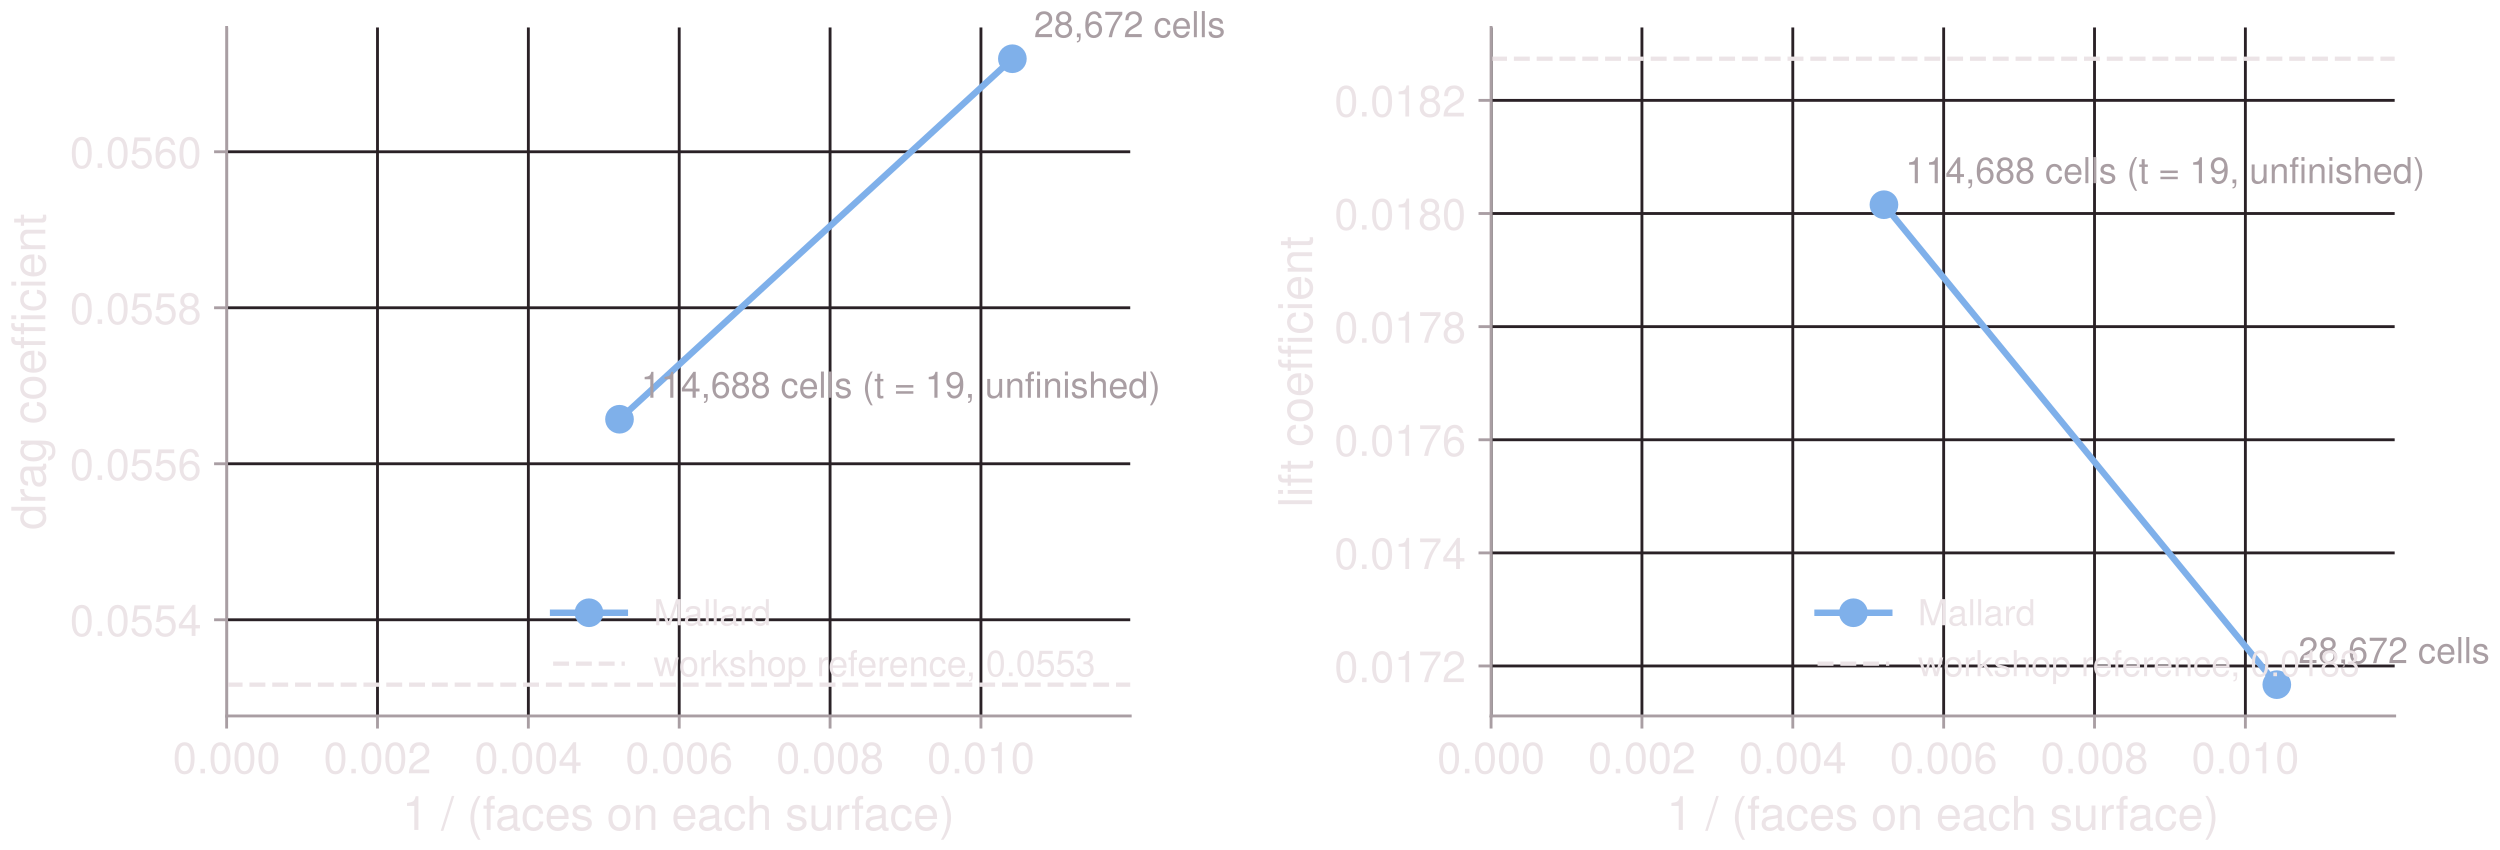
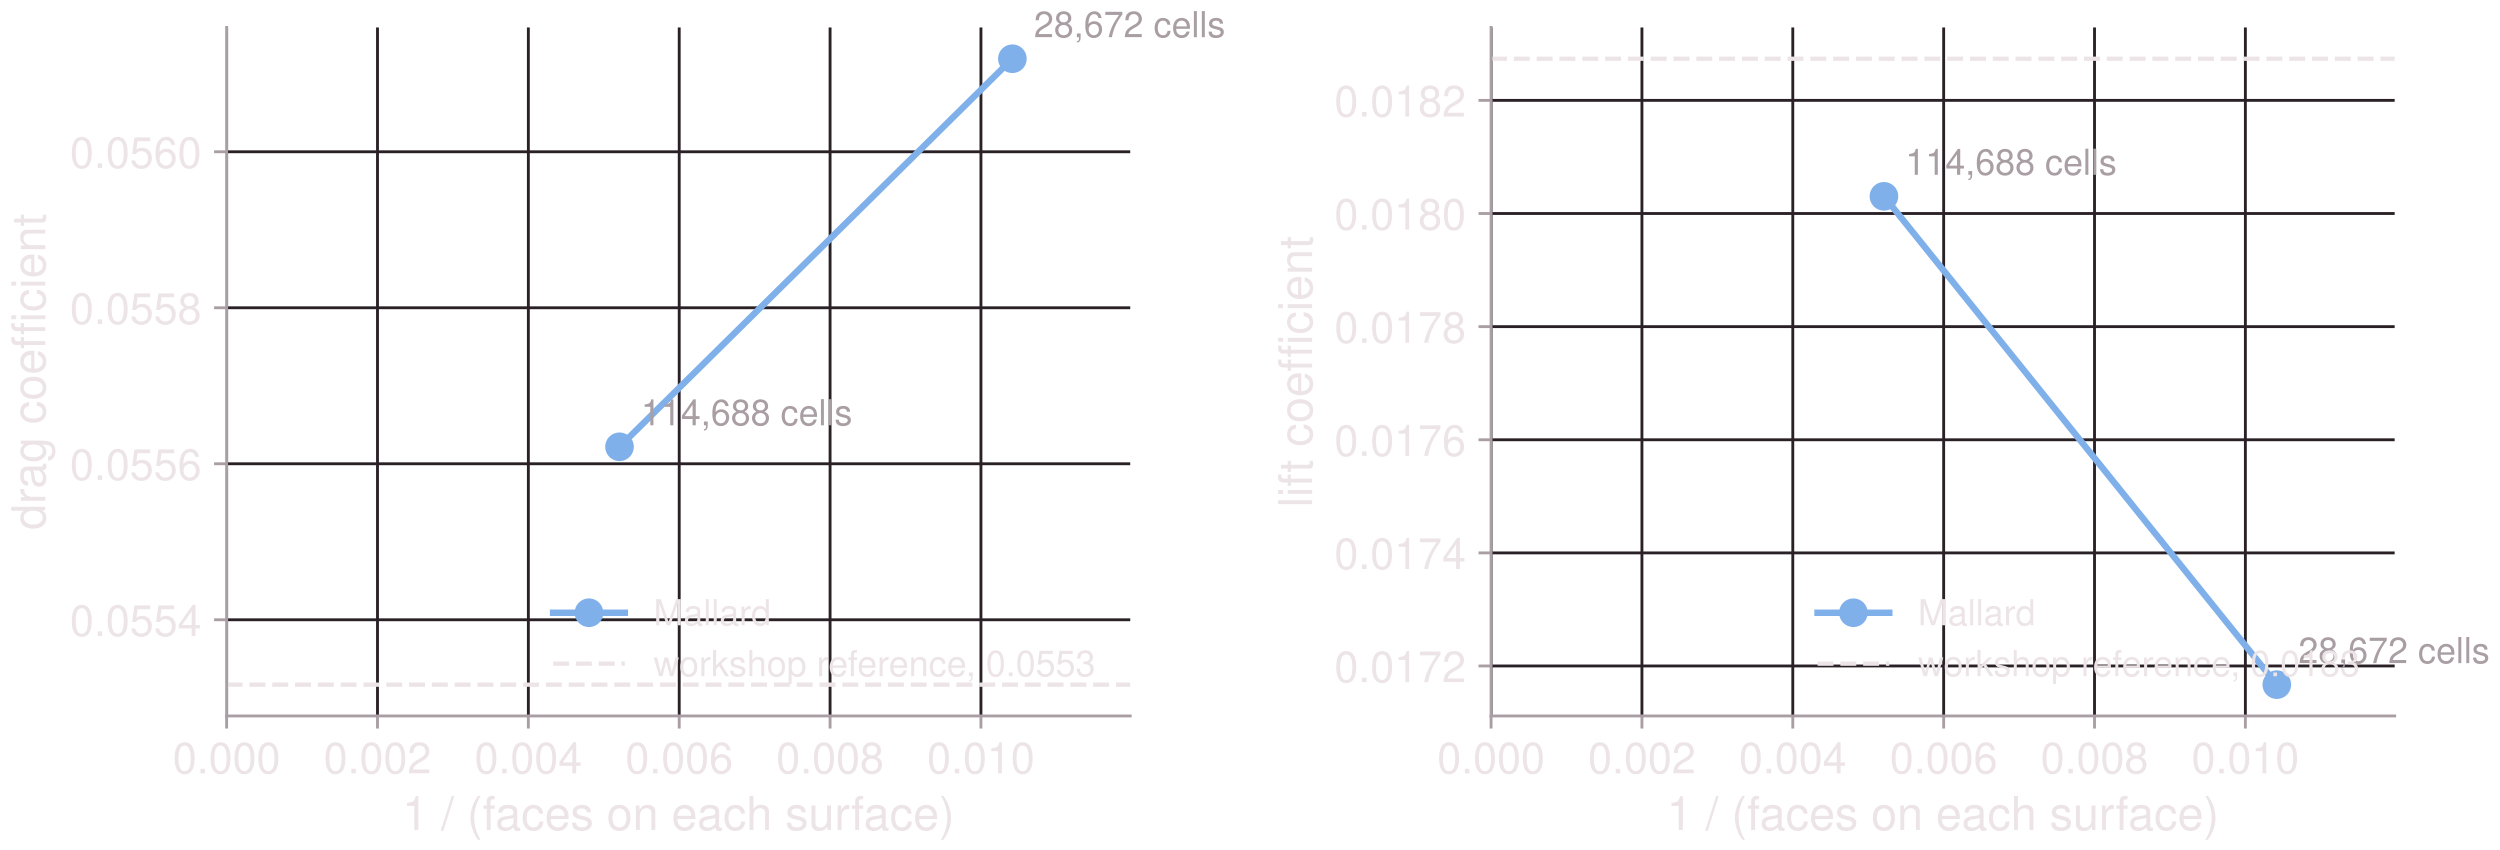
<svg xmlns="http://www.w3.org/2000/svg" xmlns:xlink="http://www.w3.org/1999/xlink" width="697.234pt" height="236.996pt" viewBox="0 0 697.234 236.996" version="1.1">
  <defs>
    <style type="text/css">*{stroke-linejoin: round; stroke-linecap: butt}</style>
  </defs>
  <g id="figure_1">
    <g id="patch_1">
      <path d="M 0 236.996  L 697.234 236.996  L 697.234 0  L 0 0  L 0 236.996  z " style="fill: none" />
    </g>
    <g id="axes_1">
      <g id="patch_2">
        <path d="M 63.206 199.675  L 315.214 199.675  L 315.214 7.652  L 63.206 7.652  L 63.206 199.675  z " style="fill: none" />
      </g>
      <g id="matplotlib.axis_1">
        <g id="xtick_1">
          <g id="line2d_1">
-             <path d="M 63.206 199.675  L 63.206 7.652  " clip-path="url(#p318d0e962f)" style="fill: none; stroke: #2a2126; stroke-width: 0.8; stroke-linecap: square" />
+             <path d="M 63.206 199.675  L 63.206 7.652  " clip-path="url(#p733fee64d0)" style="fill: none; stroke: #2a2126; stroke-width: 0.8; stroke-linecap: square" />
          </g>
          <g id="line2d_2">
            <defs>
              <path id="me1e8b48456" d="M 0 0  L 0 3.5  " style="stroke: #a99ea3; stroke-width: 0.8" />
            </defs>
            <g>
              <use xlink:href="#me1e8b48456" x="63.206" y="199.675" style="fill: #a99ea3; stroke: #a99ea3; stroke-width: 0.8" />
            </g>
          </g>
          <g id="text_1">
            <text style="font-size: 12px; font-family: 'Helvetica', 'Arial', 'DejaVu Sans'; text-anchor: middle; fill: #ece4e7" x="63.206" y="215.675" transform="rotate(-0 63.20562 215.6746)">0.000</text>
          </g>
        </g>
        <g id="xtick_2">
          <g id="line2d_3">
-             <path d="M 105.28 199.675  L 105.28 7.652  " clip-path="url(#p318d0e962f)" style="fill: none; stroke: #2a2126; stroke-width: 0.8; stroke-linecap: square" />
+             <path d="M 105.28 199.675  L 105.28 7.652  " clip-path="url(#p733fee64d0)" style="fill: none; stroke: #2a2126; stroke-width: 0.8; stroke-linecap: square" />
          </g>
          <g id="line2d_4">
            <g>
              <use xlink:href="#me1e8b48456" x="105.28" y="199.675" style="fill: #a99ea3; stroke: #a99ea3; stroke-width: 0.8" />
            </g>
          </g>
          <g id="text_2">
            <text style="font-size: 12px; font-family: 'Helvetica', 'Arial', 'DejaVu Sans'; text-anchor: middle; fill: #ece4e7" x="105.28" y="215.675" transform="rotate(-0 105.2801 215.6746)">0.002</text>
          </g>
        </g>
        <g id="xtick_3">
          <g id="line2d_5">
-             <path d="M 147.355 199.675  L 147.355 7.652  " clip-path="url(#p318d0e962f)" style="fill: none; stroke: #2a2126; stroke-width: 0.8; stroke-linecap: square" />
+             <path d="M 147.355 199.675  L 147.355 7.652  " clip-path="url(#p733fee64d0)" style="fill: none; stroke: #2a2126; stroke-width: 0.8; stroke-linecap: square" />
          </g>
          <g id="line2d_6">
            <g>
              <use xlink:href="#me1e8b48456" x="147.355" y="199.675" style="fill: #a99ea3; stroke: #a99ea3; stroke-width: 0.8" />
            </g>
          </g>
          <g id="text_3">
            <text style="font-size: 12px; font-family: 'Helvetica', 'Arial', 'DejaVu Sans'; text-anchor: middle; fill: #ece4e7" x="147.355" y="215.675" transform="rotate(-0 147.3546 215.6746)">0.004</text>
          </g>
        </g>
        <g id="xtick_4">
          <g id="line2d_7">
-             <path d="M 189.429 199.675  L 189.429 7.652  " clip-path="url(#p318d0e962f)" style="fill: none; stroke: #2a2126; stroke-width: 0.8; stroke-linecap: square" />
+             <path d="M 189.429 199.675  L 189.429 7.652  " clip-path="url(#p733fee64d0)" style="fill: none; stroke: #2a2126; stroke-width: 0.8; stroke-linecap: square" />
          </g>
          <g id="line2d_8">
            <g>
              <use xlink:href="#me1e8b48456" x="189.429" y="199.675" style="fill: #a99ea3; stroke: #a99ea3; stroke-width: 0.8" />
            </g>
          </g>
          <g id="text_4">
            <text style="font-size: 12px; font-family: 'Helvetica', 'Arial', 'DejaVu Sans'; text-anchor: middle; fill: #ece4e7" x="189.429" y="215.675" transform="rotate(-0 189.429 215.6746)">0.006</text>
          </g>
        </g>
        <g id="xtick_5">
          <g id="line2d_9">
-             <path d="M 231.503 199.675  L 231.503 7.652  " clip-path="url(#p318d0e962f)" style="fill: none; stroke: #2a2126; stroke-width: 0.8; stroke-linecap: square" />
+             <path d="M 231.503 199.675  L 231.503 7.652  " clip-path="url(#p733fee64d0)" style="fill: none; stroke: #2a2126; stroke-width: 0.8; stroke-linecap: square" />
          </g>
          <g id="line2d_10">
            <g>
              <use xlink:href="#me1e8b48456" x="231.503" y="199.675" style="fill: #a99ea3; stroke: #a99ea3; stroke-width: 0.8" />
            </g>
          </g>
          <g id="text_5">
            <text style="font-size: 12px; font-family: 'Helvetica', 'Arial', 'DejaVu Sans'; text-anchor: middle; fill: #ece4e7" x="231.503" y="215.675" transform="rotate(-0 231.5035 215.6746)">0.008</text>
          </g>
        </g>
        <g id="xtick_6">
          <g id="line2d_11">
-             <path d="M 273.578 199.675  L 273.578 7.652  " clip-path="url(#p318d0e962f)" style="fill: none; stroke: #2a2126; stroke-width: 0.8; stroke-linecap: square" />
+             <path d="M 273.578 199.675  L 273.578 7.652  " clip-path="url(#p733fee64d0)" style="fill: none; stroke: #2a2126; stroke-width: 0.8; stroke-linecap: square" />
          </g>
          <g id="line2d_12">
            <g>
              <use xlink:href="#me1e8b48456" x="273.578" y="199.675" style="fill: #a99ea3; stroke: #a99ea3; stroke-width: 0.8" />
            </g>
          </g>
          <g id="text_6">
            <text style="font-size: 12px; font-family: 'Helvetica', 'Arial', 'DejaVu Sans'; text-anchor: middle; fill: #ece4e7" x="273.578" y="215.675" transform="rotate(-0 273.5779 215.6746)">0.010</text>
          </g>
        </g>
        <g id="text_7">
          <text style="font-size: 13px; font-family: 'Helvetica', 'Arial', 'DejaVu Sans'; text-anchor: middle; fill: #ece4e7" x="189.21" y="231.464" transform="rotate(-0 189.2099 231.4637)">1 / (faces on each surface)</text>
        </g>
      </g>
      <g id="matplotlib.axis_2">
        <g id="ytick_1">
          <g id="line2d_13">
-             <path d="M 63.206 172.848  L 315.214 172.848  " clip-path="url(#p318d0e962f)" style="fill: none; stroke: #2a2126; stroke-width: 0.8; stroke-linecap: square" />
+             <path d="M 63.206 172.848  L 315.214 172.848  " clip-path="url(#p733fee64d0)" style="fill: none; stroke: #2a2126; stroke-width: 0.8; stroke-linecap: square" />
          </g>
          <g id="line2d_14">
            <defs>
              <path id="m45a4b21da7" d="M 0 0  L -3.5 0  " style="stroke: #a99ea3; stroke-width: 0.8" />
            </defs>
            <g>
              <use xlink:href="#m45a4b21da7" x="63.206" y="172.848" style="fill: #a99ea3; stroke: #a99ea3; stroke-width: 0.8" />
            </g>
          </g>
          <g id="text_8">
            <text style="font-size: 12px; font-family: 'Helvetica', 'Arial', 'DejaVu Sans'; text-anchor: end; fill: #ece4e7" x="56.206" y="177.348" transform="rotate(-0 56.20562 177.3485)">0.0554</text>
          </g>
        </g>
        <g id="ytick_2">
          <g id="line2d_15">
-             <path d="M 63.206 129.343  L 315.214 129.343  " clip-path="url(#p318d0e962f)" style="fill: none; stroke: #2a2126; stroke-width: 0.8; stroke-linecap: square" />
+             <path d="M 63.206 129.343  L 315.214 129.343  " clip-path="url(#p733fee64d0)" style="fill: none; stroke: #2a2126; stroke-width: 0.8; stroke-linecap: square" />
          </g>
          <g id="line2d_16">
            <g>
              <use xlink:href="#m45a4b21da7" x="63.206" y="129.343" style="fill: #a99ea3; stroke: #a99ea3; stroke-width: 0.8" />
            </g>
          </g>
          <g id="text_9">
            <text style="font-size: 12px; font-family: 'Helvetica', 'Arial', 'DejaVu Sans'; text-anchor: end; fill: #ece4e7" x="56.206" y="133.843" transform="rotate(-0 56.20562 133.843)">0.0556</text>
          </g>
        </g>
        <g id="ytick_3">
          <g id="line2d_17">
-             <path d="M 63.206 85.837  L 315.214 85.837  " clip-path="url(#p318d0e962f)" style="fill: none; stroke: #2a2126; stroke-width: 0.8; stroke-linecap: square" />
+             <path d="M 63.206 85.837  L 315.214 85.837  " clip-path="url(#p733fee64d0)" style="fill: none; stroke: #2a2126; stroke-width: 0.8; stroke-linecap: square" />
          </g>
          <g id="line2d_18">
            <g>
              <use xlink:href="#m45a4b21da7" x="63.206" y="85.837" style="fill: #a99ea3; stroke: #a99ea3; stroke-width: 0.8" />
            </g>
          </g>
          <g id="text_10">
            <text style="font-size: 12px; font-family: 'Helvetica', 'Arial', 'DejaVu Sans'; text-anchor: end; fill: #ece4e7" x="56.206" y="90.337" transform="rotate(-0 56.20562 90.33747)">0.0558</text>
          </g>
        </g>
        <g id="ytick_4">
          <g id="line2d_19">
-             <path d="M 63.206 42.332  L 315.214 42.332  " clip-path="url(#p318d0e962f)" style="fill: none; stroke: #2a2126; stroke-width: 0.8; stroke-linecap: square" />
+             <path d="M 63.206 42.332  L 315.214 42.332  " clip-path="url(#p733fee64d0)" style="fill: none; stroke: #2a2126; stroke-width: 0.8; stroke-linecap: square" />
          </g>
          <g id="line2d_20">
            <g>
              <use xlink:href="#m45a4b21da7" x="63.206" y="42.332" style="fill: #a99ea3; stroke: #a99ea3; stroke-width: 0.8" />
            </g>
          </g>
          <g id="text_11">
            <text style="font-size: 12px; font-family: 'Helvetica', 'Arial', 'DejaVu Sans'; text-anchor: end; fill: #ece4e7" x="56.206" y="46.832" transform="rotate(-0 56.20562 46.83197)">0.0560</text>
          </g>
        </g>
        <g id="text_12">
          <text style="font-size: 13px; font-family: 'Helvetica', 'Arial', 'DejaVu Sans'; text-anchor: middle; fill: #ece4e7" x="12.63" y="103.663" transform="rotate(-90 12.63 103.6632)">drag coefficient</text>
        </g>
      </g>
      <g id="line2d_21">
-         <path d="M 282.343 16.38  L 172.775 116.923  " clip-path="url(#p318d0e962f)" style="fill: none; stroke: #7fb0ea; stroke-width: 1.8; stroke-linecap: square" />
+         <path d="M 282.343 16.38  L 172.775 124.607  " clip-path="url(#p733fee64d0)" style="fill: none; stroke: #7fb0ea; stroke-width: 1.8; stroke-linecap: square" />
        <defs>
          <path id="m67bd44d730" d="M 0 3.5  C 0.928 3.5 1.819 3.131 2.475 2.475  C 3.131 1.819 3.5 0.928 3.5 0  C 3.5 -0.928 3.131 -1.819 2.475 -2.475  C 1.819 -3.131 0.928 -3.5 0 -3.5  C -0.928 -3.5 -1.819 -3.131 -2.475 -2.475  C -3.131 -1.819 -3.5 -0.928 -3.5 0  C -3.5 0.928 -3.131 1.819 -2.475 2.475  C -1.819 3.131 -0.928 3.5 0 3.5  z " style="stroke: #7fb0ea" />
        </defs>
-         <g clip-path="url(#p318d0e962f)">
+         <g clip-path="url(#p733fee64d0)">
          <use xlink:href="#m67bd44d730" x="282.343" y="16.38" style="fill: #7fb0ea; stroke: #7fb0ea" />
-           <use xlink:href="#m67bd44d730" x="172.775" y="116.923" style="fill: #7fb0ea; stroke: #7fb0ea" />
+           <use xlink:href="#m67bd44d730" x="172.775" y="124.607" style="fill: #7fb0ea; stroke: #7fb0ea" />
        </g>
      </g>
      <g id="line2d_22">
-         <path d="M 63.206 190.946  L 315.214 190.946  " clip-path="url(#p318d0e962f)" style="fill: none; stroke-dasharray: 4.44,1.92; stroke-dashoffset: 0; stroke: #ece4e7; stroke-width: 1.2" />
+         <path d="M 63.206 190.946  L 315.214 190.946  " clip-path="url(#p733fee64d0)" style="fill: none; stroke-dasharray: 4.44,1.92; stroke-dashoffset: 0; stroke: #ece4e7; stroke-width: 1.2" />
      </g>
      <g id="patch_3">
        <path d="M 63.206 199.675  L 63.206 7.652  " style="fill: none; stroke: #a99ea3; stroke-width: 0.8; stroke-linejoin: miter; stroke-linecap: square" />
      </g>
      <g id="patch_4">
        <path d="M 63.206 199.675  L 315.214 199.675  " style="fill: none; stroke: #a99ea3; stroke-width: 0.8; stroke-linejoin: miter; stroke-linecap: square" />
      </g>
      <g id="text_13">
        <text style="font-size: 10px; font-family: 'Helvetica', 'Arial', 'DejaVu Sans'; text-anchor: start; fill: #a99ea3" x="288.343" y="10.38" transform="rotate(-0 288.3435 10.38)">28,672 cells</text>
      </g>
      <g id="text_14">
-         <text style="font-size: 10px; font-family: 'Helvetica', 'Arial', 'DejaVu Sans'; text-anchor: start; fill: #a99ea3" x="178.775" y="110.923" transform="rotate(-0 178.7745 110.9234)">114,688 cells (t = 19, unfinished)</text>
+         <text style="font-size: 10px; font-family: 'Helvetica', 'Arial', 'DejaVu Sans'; text-anchor: start; fill: #a99ea3" x="178.775" y="118.607" transform="rotate(-0 178.7745 118.6066)">114,688 cells</text>
      </g>
      <g id="legend_1">
        <g id="line2d_23">
          <path d="M 154.259 170.891  L 164.259 170.891  L 174.259 170.891  " style="fill: none; stroke: #7fb0ea; stroke-width: 1.8; stroke-linecap: square" />
          <g>
            <use xlink:href="#m67bd44d730" x="164.259" y="170.891" style="fill: #7fb0ea; stroke: #7fb0ea" />
          </g>
        </g>
        <g id="text_15">
          <text style="font-size: 10px; font-family: 'Helvetica', 'Arial', 'DejaVu Sans'; text-anchor: start; fill: #ece4e7" x="182.259" y="174.391" transform="rotate(-0 182.2594 174.391)">Mallard</text>
        </g>
        <g id="line2d_24">
          <path d="M 154.259 185.09  L 164.259 185.09  L 174.259 185.09  " style="fill: none; stroke-dasharray: 4.44,1.92; stroke-dashoffset: 0; stroke: #ece4e7; stroke-width: 1.2" />
        </g>
        <g id="text_16">
          <text style="font-size: 10px; font-family: 'Helvetica', 'Arial', 'DejaVu Sans'; text-anchor: start; fill: #ece4e7" x="182.259" y="188.59" transform="rotate(-0 182.2594 188.5902)">workshop reference, 0.0553</text>
        </g>
      </g>
    </g>
    <g id="axes_2">
      <g id="patch_5">
        <path d="M 415.85 199.675  L 667.859 199.675  L 667.859 7.652  L 415.85 7.652  L 415.85 199.675  z " style="fill: none" />
      </g>
      <g id="matplotlib.axis_3">
        <g id="xtick_7">
          <g id="line2d_25">
-             <path d="M 415.85 199.675  L 415.85 7.652  " clip-path="url(#p058740e785)" style="fill: none; stroke: #2a2126; stroke-width: 0.8; stroke-linecap: square" />
+             <path d="M 415.85 199.675  L 415.85 7.652  " clip-path="url(#p75365f5830)" style="fill: none; stroke: #2a2126; stroke-width: 0.8; stroke-linecap: square" />
          </g>
          <g id="line2d_26">
            <g>
              <use xlink:href="#me1e8b48456" x="415.85" y="199.675" style="fill: #a99ea3; stroke: #a99ea3; stroke-width: 0.8" />
            </g>
          </g>
          <g id="text_17">
            <text style="font-size: 12px; font-family: 'Helvetica', 'Arial', 'DejaVu Sans'; text-anchor: middle; fill: #ece4e7" x="415.85" y="215.675" transform="rotate(-0 415.8501 215.6746)">0.000</text>
          </g>
        </g>
        <g id="xtick_8">
          <g id="line2d_27">
-             <path d="M 457.925 199.675  L 457.925 7.652  " clip-path="url(#p058740e785)" style="fill: none; stroke: #2a2126; stroke-width: 0.8; stroke-linecap: square" />
+             <path d="M 457.925 199.675  L 457.925 7.652  " clip-path="url(#p75365f5830)" style="fill: none; stroke: #2a2126; stroke-width: 0.8; stroke-linecap: square" />
          </g>
          <g id="line2d_28">
            <g>
              <use xlink:href="#me1e8b48456" x="457.925" y="199.675" style="fill: #a99ea3; stroke: #a99ea3; stroke-width: 0.8" />
            </g>
          </g>
          <g id="text_18">
            <text style="font-size: 12px; font-family: 'Helvetica', 'Arial', 'DejaVu Sans'; text-anchor: middle; fill: #ece4e7" x="457.925" y="215.675" transform="rotate(-0 457.9246 215.6746)">0.002</text>
          </g>
        </g>
        <g id="xtick_9">
          <g id="line2d_29">
-             <path d="M 499.999 199.675  L 499.999 7.652  " clip-path="url(#p058740e785)" style="fill: none; stroke: #2a2126; stroke-width: 0.8; stroke-linecap: square" />
+             <path d="M 499.999 199.675  L 499.999 7.652  " clip-path="url(#p75365f5830)" style="fill: none; stroke: #2a2126; stroke-width: 0.8; stroke-linecap: square" />
          </g>
          <g id="line2d_30">
            <g>
              <use xlink:href="#me1e8b48456" x="499.999" y="199.675" style="fill: #a99ea3; stroke: #a99ea3; stroke-width: 0.8" />
            </g>
          </g>
          <g id="text_19">
            <text style="font-size: 12px; font-family: 'Helvetica', 'Arial', 'DejaVu Sans'; text-anchor: middle; fill: #ece4e7" x="499.999" y="215.675" transform="rotate(-0 499.999 215.6746)">0.004</text>
          </g>
        </g>
        <g id="xtick_10">
          <g id="line2d_31">
-             <path d="M 542.074 199.675  L 542.074 7.652  " clip-path="url(#p058740e785)" style="fill: none; stroke: #2a2126; stroke-width: 0.8; stroke-linecap: square" />
+             <path d="M 542.074 199.675  L 542.074 7.652  " clip-path="url(#p75365f5830)" style="fill: none; stroke: #2a2126; stroke-width: 0.8; stroke-linecap: square" />
          </g>
          <g id="line2d_32">
            <g>
              <use xlink:href="#me1e8b48456" x="542.074" y="199.675" style="fill: #a99ea3; stroke: #a99ea3; stroke-width: 0.8" />
            </g>
          </g>
          <g id="text_20">
            <text style="font-size: 12px; font-family: 'Helvetica', 'Arial', 'DejaVu Sans'; text-anchor: middle; fill: #ece4e7" x="542.074" y="215.675" transform="rotate(-0 542.0735 215.6746)">0.006</text>
          </g>
        </g>
        <g id="xtick_11">
          <g id="line2d_33">
-             <path d="M 584.148 199.675  L 584.148 7.652  " clip-path="url(#p058740e785)" style="fill: none; stroke: #2a2126; stroke-width: 0.8; stroke-linecap: square" />
+             <path d="M 584.148 199.675  L 584.148 7.652  " clip-path="url(#p75365f5830)" style="fill: none; stroke: #2a2126; stroke-width: 0.8; stroke-linecap: square" />
          </g>
          <g id="line2d_34">
            <g>
              <use xlink:href="#me1e8b48456" x="584.148" y="199.675" style="fill: #a99ea3; stroke: #a99ea3; stroke-width: 0.8" />
            </g>
          </g>
          <g id="text_21">
            <text style="font-size: 12px; font-family: 'Helvetica', 'Arial', 'DejaVu Sans'; text-anchor: middle; fill: #ece4e7" x="584.148" y="215.675" transform="rotate(-0 584.148 215.6746)">0.008</text>
          </g>
        </g>
        <g id="xtick_12">
          <g id="line2d_35">
-             <path d="M 626.222 199.675  L 626.222 7.652  " clip-path="url(#p058740e785)" style="fill: none; stroke: #2a2126; stroke-width: 0.8; stroke-linecap: square" />
+             <path d="M 626.222 199.675  L 626.222 7.652  " clip-path="url(#p75365f5830)" style="fill: none; stroke: #2a2126; stroke-width: 0.8; stroke-linecap: square" />
          </g>
          <g id="line2d_36">
            <g>
              <use xlink:href="#me1e8b48456" x="626.222" y="199.675" style="fill: #a99ea3; stroke: #a99ea3; stroke-width: 0.8" />
            </g>
          </g>
          <g id="text_22">
            <text style="font-size: 12px; font-family: 'Helvetica', 'Arial', 'DejaVu Sans'; text-anchor: middle; fill: #ece4e7" x="626.222" y="215.675" transform="rotate(-0 626.2224 215.6746)">0.010</text>
          </g>
        </g>
        <g id="text_23">
          <text style="font-size: 13px; font-family: 'Helvetica', 'Arial', 'DejaVu Sans'; text-anchor: middle; fill: #ece4e7" x="541.854" y="231.464" transform="rotate(-0 541.8544 231.4637)">1 / (faces on each surface)</text>
        </g>
      </g>
      <g id="matplotlib.axis_4">
        <g id="ytick_5">
          <g id="line2d_37">
-             <path d="M 415.85 185.74  L 667.859 185.74  " clip-path="url(#p058740e785)" style="fill: none; stroke: #2a2126; stroke-width: 0.8; stroke-linecap: square" />
+             <path d="M 415.85 185.74  L 667.859 185.74  " clip-path="url(#p75365f5830)" style="fill: none; stroke: #2a2126; stroke-width: 0.8; stroke-linecap: square" />
          </g>
          <g id="line2d_38">
            <g>
              <use xlink:href="#m45a4b21da7" x="415.85" y="185.74" style="fill: #a99ea3; stroke: #a99ea3; stroke-width: 0.8" />
            </g>
          </g>
          <g id="text_24">
            <text style="font-size: 12px; font-family: 'Helvetica', 'Arial', 'DejaVu Sans'; text-anchor: end; fill: #ece4e7" x="408.85" y="190.24" transform="rotate(-0 408.8501 190.2402)">0.0172</text>
          </g>
        </g>
        <g id="ytick_6">
          <g id="line2d_39">
-             <path d="M 415.85 154.191  L 667.859 154.191  " clip-path="url(#p058740e785)" style="fill: none; stroke: #2a2126; stroke-width: 0.8; stroke-linecap: square" />
+             <path d="M 415.85 154.191  L 667.859 154.191  " clip-path="url(#p75365f5830)" style="fill: none; stroke: #2a2126; stroke-width: 0.8; stroke-linecap: square" />
          </g>
          <g id="line2d_40">
            <g>
              <use xlink:href="#m45a4b21da7" x="415.85" y="154.191" style="fill: #a99ea3; stroke: #a99ea3; stroke-width: 0.8" />
            </g>
          </g>
          <g id="text_25">
            <text style="font-size: 12px; font-family: 'Helvetica', 'Arial', 'DejaVu Sans'; text-anchor: end; fill: #ece4e7" x="408.85" y="158.691" transform="rotate(-0 408.8501 158.6907)">0.0174</text>
          </g>
        </g>
        <g id="ytick_7">
          <g id="line2d_41">
-             <path d="M 415.85 122.641  L 667.859 122.641  " clip-path="url(#p058740e785)" style="fill: none; stroke: #2a2126; stroke-width: 0.8; stroke-linecap: square" />
+             <path d="M 415.85 122.641  L 667.859 122.641  " clip-path="url(#p75365f5830)" style="fill: none; stroke: #2a2126; stroke-width: 0.8; stroke-linecap: square" />
          </g>
          <g id="line2d_42">
            <g>
              <use xlink:href="#m45a4b21da7" x="415.85" y="122.641" style="fill: #a99ea3; stroke: #a99ea3; stroke-width: 0.8" />
            </g>
          </g>
          <g id="text_26">
            <text style="font-size: 12px; font-family: 'Helvetica', 'Arial', 'DejaVu Sans'; text-anchor: end; fill: #ece4e7" x="408.85" y="127.141" transform="rotate(-0 408.8501 127.1412)">0.0176</text>
          </g>
        </g>
        <g id="ytick_8">
          <g id="line2d_43">
-             <path d="M 415.85 91.092  L 667.859 91.092  " clip-path="url(#p058740e785)" style="fill: none; stroke: #2a2126; stroke-width: 0.8; stroke-linecap: square" />
+             <path d="M 415.85 91.092  L 667.859 91.092  " clip-path="url(#p75365f5830)" style="fill: none; stroke: #2a2126; stroke-width: 0.8; stroke-linecap: square" />
          </g>
          <g id="line2d_44">
            <g>
              <use xlink:href="#m45a4b21da7" x="415.85" y="91.092" style="fill: #a99ea3; stroke: #a99ea3; stroke-width: 0.8" />
            </g>
          </g>
          <g id="text_27">
            <text style="font-size: 12px; font-family: 'Helvetica', 'Arial', 'DejaVu Sans'; text-anchor: end; fill: #ece4e7" x="408.85" y="95.592" transform="rotate(-0 408.8501 95.59164)">0.0178</text>
          </g>
        </g>
        <g id="ytick_9">
          <g id="line2d_45">
-             <path d="M 415.85 59.542  L 667.859 59.542  " clip-path="url(#p058740e785)" style="fill: none; stroke: #2a2126; stroke-width: 0.8; stroke-linecap: square" />
+             <path d="M 415.85 59.542  L 667.859 59.542  " clip-path="url(#p75365f5830)" style="fill: none; stroke: #2a2126; stroke-width: 0.8; stroke-linecap: square" />
          </g>
          <g id="line2d_46">
            <g>
              <use xlink:href="#m45a4b21da7" x="415.85" y="59.542" style="fill: #a99ea3; stroke: #a99ea3; stroke-width: 0.8" />
            </g>
          </g>
          <g id="text_28">
            <text style="font-size: 12px; font-family: 'Helvetica', 'Arial', 'DejaVu Sans'; text-anchor: end; fill: #ece4e7" x="408.85" y="64.042" transform="rotate(-0 408.8501 64.04211)">0.0180</text>
          </g>
        </g>
        <g id="ytick_10">
          <g id="line2d_47">
-             <path d="M 415.85 27.993  L 667.859 27.993  " clip-path="url(#p058740e785)" style="fill: none; stroke: #2a2126; stroke-width: 0.8; stroke-linecap: square" />
+             <path d="M 415.85 27.993  L 667.859 27.993  " clip-path="url(#p75365f5830)" style="fill: none; stroke: #2a2126; stroke-width: 0.8; stroke-linecap: square" />
          </g>
          <g id="line2d_48">
            <g>
              <use xlink:href="#m45a4b21da7" x="415.85" y="27.993" style="fill: #a99ea3; stroke: #a99ea3; stroke-width: 0.8" />
            </g>
          </g>
          <g id="text_29">
            <text style="font-size: 12px; font-family: 'Helvetica', 'Arial', 'DejaVu Sans'; text-anchor: end; fill: #ece4e7" x="408.85" y="32.493" transform="rotate(-0 408.8501 32.49259)">0.0182</text>
          </g>
        </g>
        <g id="text_30">
          <text style="font-size: 13px; font-family: 'Helvetica', 'Arial', 'DejaVu Sans'; text-anchor: middle; fill: #ece4e7" x="365.942" y="103.663" transform="rotate(-90 365.9418 103.6632)">lift coefficient</text>
        </g>
      </g>
      <g id="line2d_49">
-         <path d="M 634.988 190.946  L 525.419 57.093  " clip-path="url(#p058740e785)" style="fill: none; stroke: #7fb0ea; stroke-width: 1.8; stroke-linecap: square" />
-         <g clip-path="url(#p058740e785)">
+         <path d="M 634.988 190.946  L 525.419 54.756  " clip-path="url(#p75365f5830)" style="fill: none; stroke: #7fb0ea; stroke-width: 1.8; stroke-linecap: square" />
+         <g clip-path="url(#p75365f5830)">
          <use xlink:href="#m67bd44d730" x="634.988" y="190.946" style="fill: #7fb0ea; stroke: #7fb0ea" />
-           <use xlink:href="#m67bd44d730" x="525.419" y="57.093" style="fill: #7fb0ea; stroke: #7fb0ea" />
+           <use xlink:href="#m67bd44d730" x="525.419" y="54.756" style="fill: #7fb0ea; stroke: #7fb0ea" />
        </g>
      </g>
      <g id="line2d_50">
-         <path d="M 415.85 16.38  L 667.859 16.38  " clip-path="url(#p058740e785)" style="fill: none; stroke-dasharray: 4.44,1.92; stroke-dashoffset: 0; stroke: #ece4e7; stroke-width: 1.2" />
+         <path d="M 415.85 16.38  L 667.859 16.38  " clip-path="url(#p75365f5830)" style="fill: none; stroke-dasharray: 4.44,1.92; stroke-dashoffset: 0; stroke: #ece4e7; stroke-width: 1.2" />
      </g>
      <g id="patch_6">
        <path d="M 415.85 199.675  L 415.85 7.652  " style="fill: none; stroke: #a99ea3; stroke-width: 0.8; stroke-linejoin: miter; stroke-linecap: square" />
      </g>
      <g id="patch_7">
        <path d="M 415.85 199.675  L 667.859 199.675  " style="fill: none; stroke: #a99ea3; stroke-width: 0.8; stroke-linejoin: miter; stroke-linecap: square" />
      </g>
      <g id="text_31">
        <text style="font-size: 10px; font-family: 'Helvetica', 'Arial', 'DejaVu Sans'; text-anchor: start; fill: #a99ea3" x="640.988" y="184.946" transform="rotate(-0 640.988 184.9463)">28,672 cells</text>
      </g>
      <g id="text_32">
-         <text style="font-size: 10px; font-family: 'Helvetica', 'Arial', 'DejaVu Sans'; text-anchor: start; fill: #a99ea3" x="531.419" y="51.093" transform="rotate(-0 531.419 51.09308)">114,688 cells (t = 19, unfinished)</text>
+         <text style="font-size: 10px; font-family: 'Helvetica', 'Arial', 'DejaVu Sans'; text-anchor: start; fill: #a99ea3" x="531.419" y="48.756" transform="rotate(-0 531.419 48.7557)">114,688 cells</text>
      </g>
      <g id="legend_2">
        <g id="line2d_51">
          <path d="M 506.904 170.891  L 516.904 170.891  L 526.904 170.891  " style="fill: none; stroke: #7fb0ea; stroke-width: 1.8; stroke-linecap: square" />
          <g>
            <use xlink:href="#m67bd44d730" x="516.904" y="170.891" style="fill: #7fb0ea; stroke: #7fb0ea" />
          </g>
        </g>
        <g id="text_33">
          <text style="font-size: 10px; font-family: 'Helvetica', 'Arial', 'DejaVu Sans'; text-anchor: start; fill: #ece4e7" x="534.904" y="174.391" transform="rotate(-0 534.9039 174.391)">Mallard</text>
        </g>
        <g id="line2d_52">
          <path d="M 506.904 185.09  L 516.904 185.09  L 526.904 185.09  " style="fill: none; stroke-dasharray: 4.44,1.92; stroke-dashoffset: 0; stroke: #ece4e7; stroke-width: 1.2" />
        </g>
        <g id="text_34">
          <text style="font-size: 10px; font-family: 'Helvetica', 'Arial', 'DejaVu Sans'; text-anchor: start; fill: #ece4e7" x="534.904" y="188.59" transform="rotate(-0 534.9039 188.5902)">workshop reference, 0.0183</text>
        </g>
      </g>
    </g>
  </g>
  <defs>
-     <clipPath id="p318d0e962f">
+     <clipPath id="p733fee64d0">
      <rect x="63.206" y="7.652" width="252.009" height="192.023" />
    </clipPath>
-     <clipPath id="p058740e785">
+     <clipPath id="p75365f5830">
      <rect x="415.85" y="7.652" width="252.009" height="192.023" />
    </clipPath>
  </defs>
</svg>
